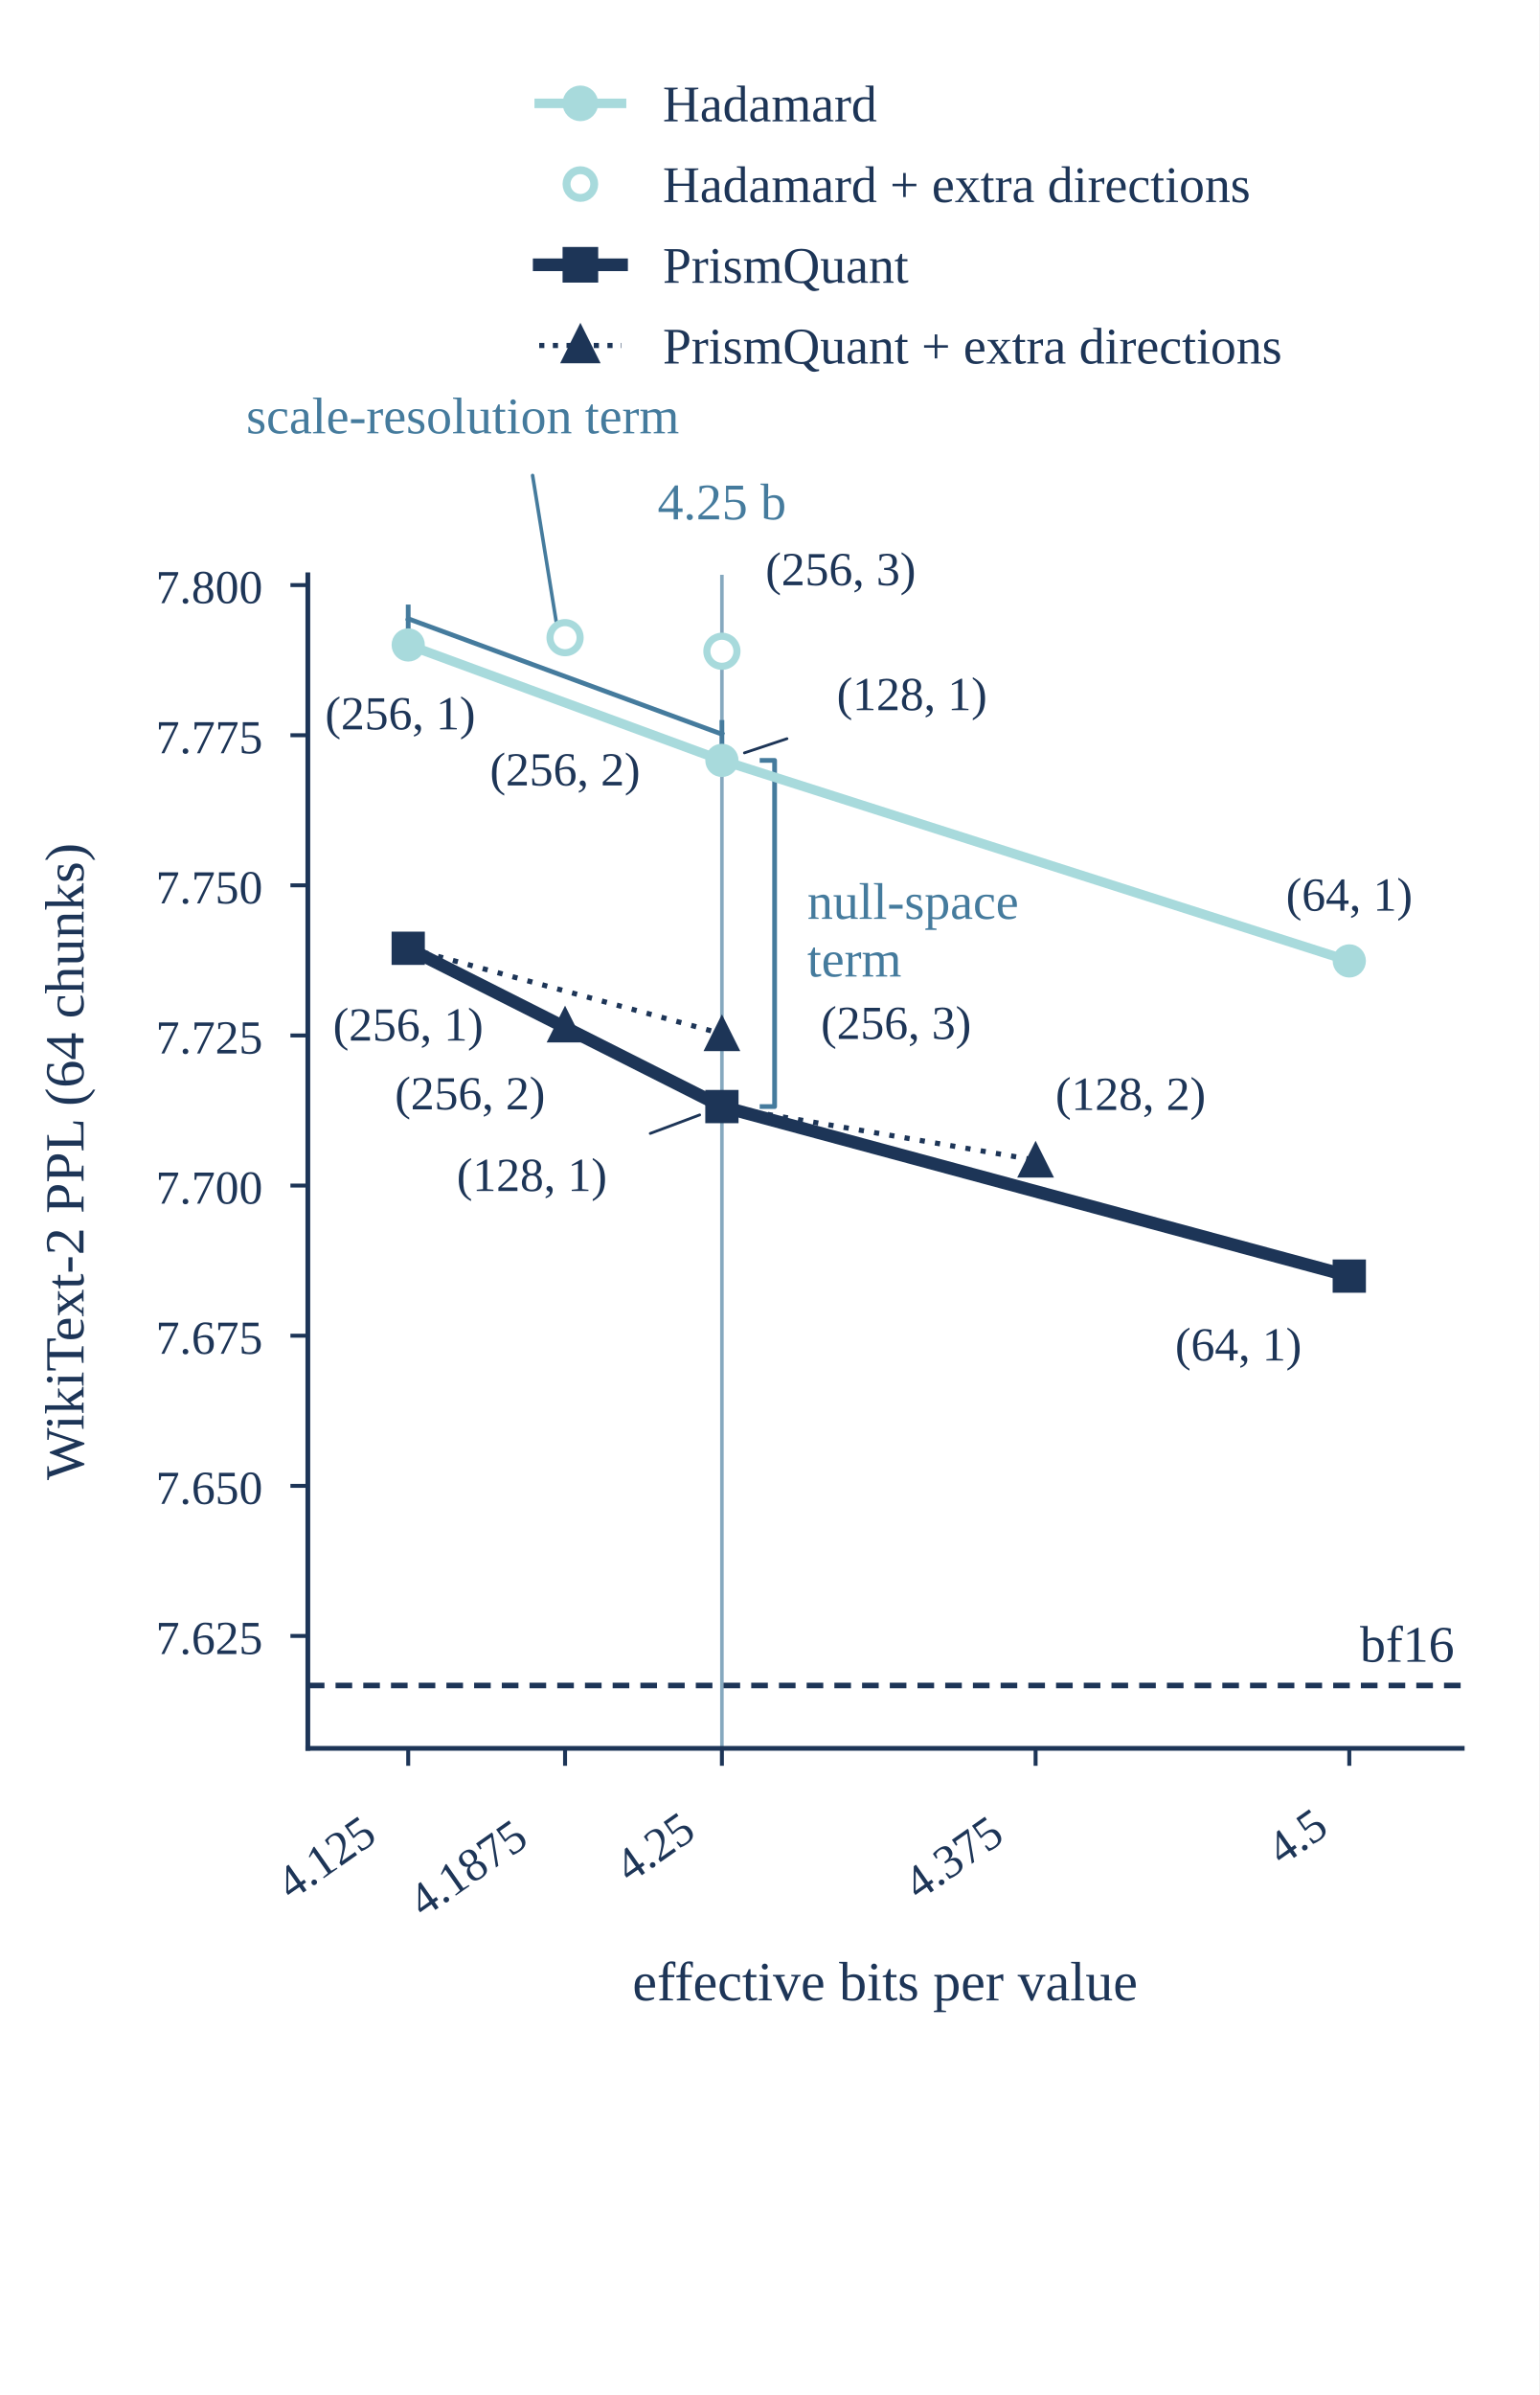
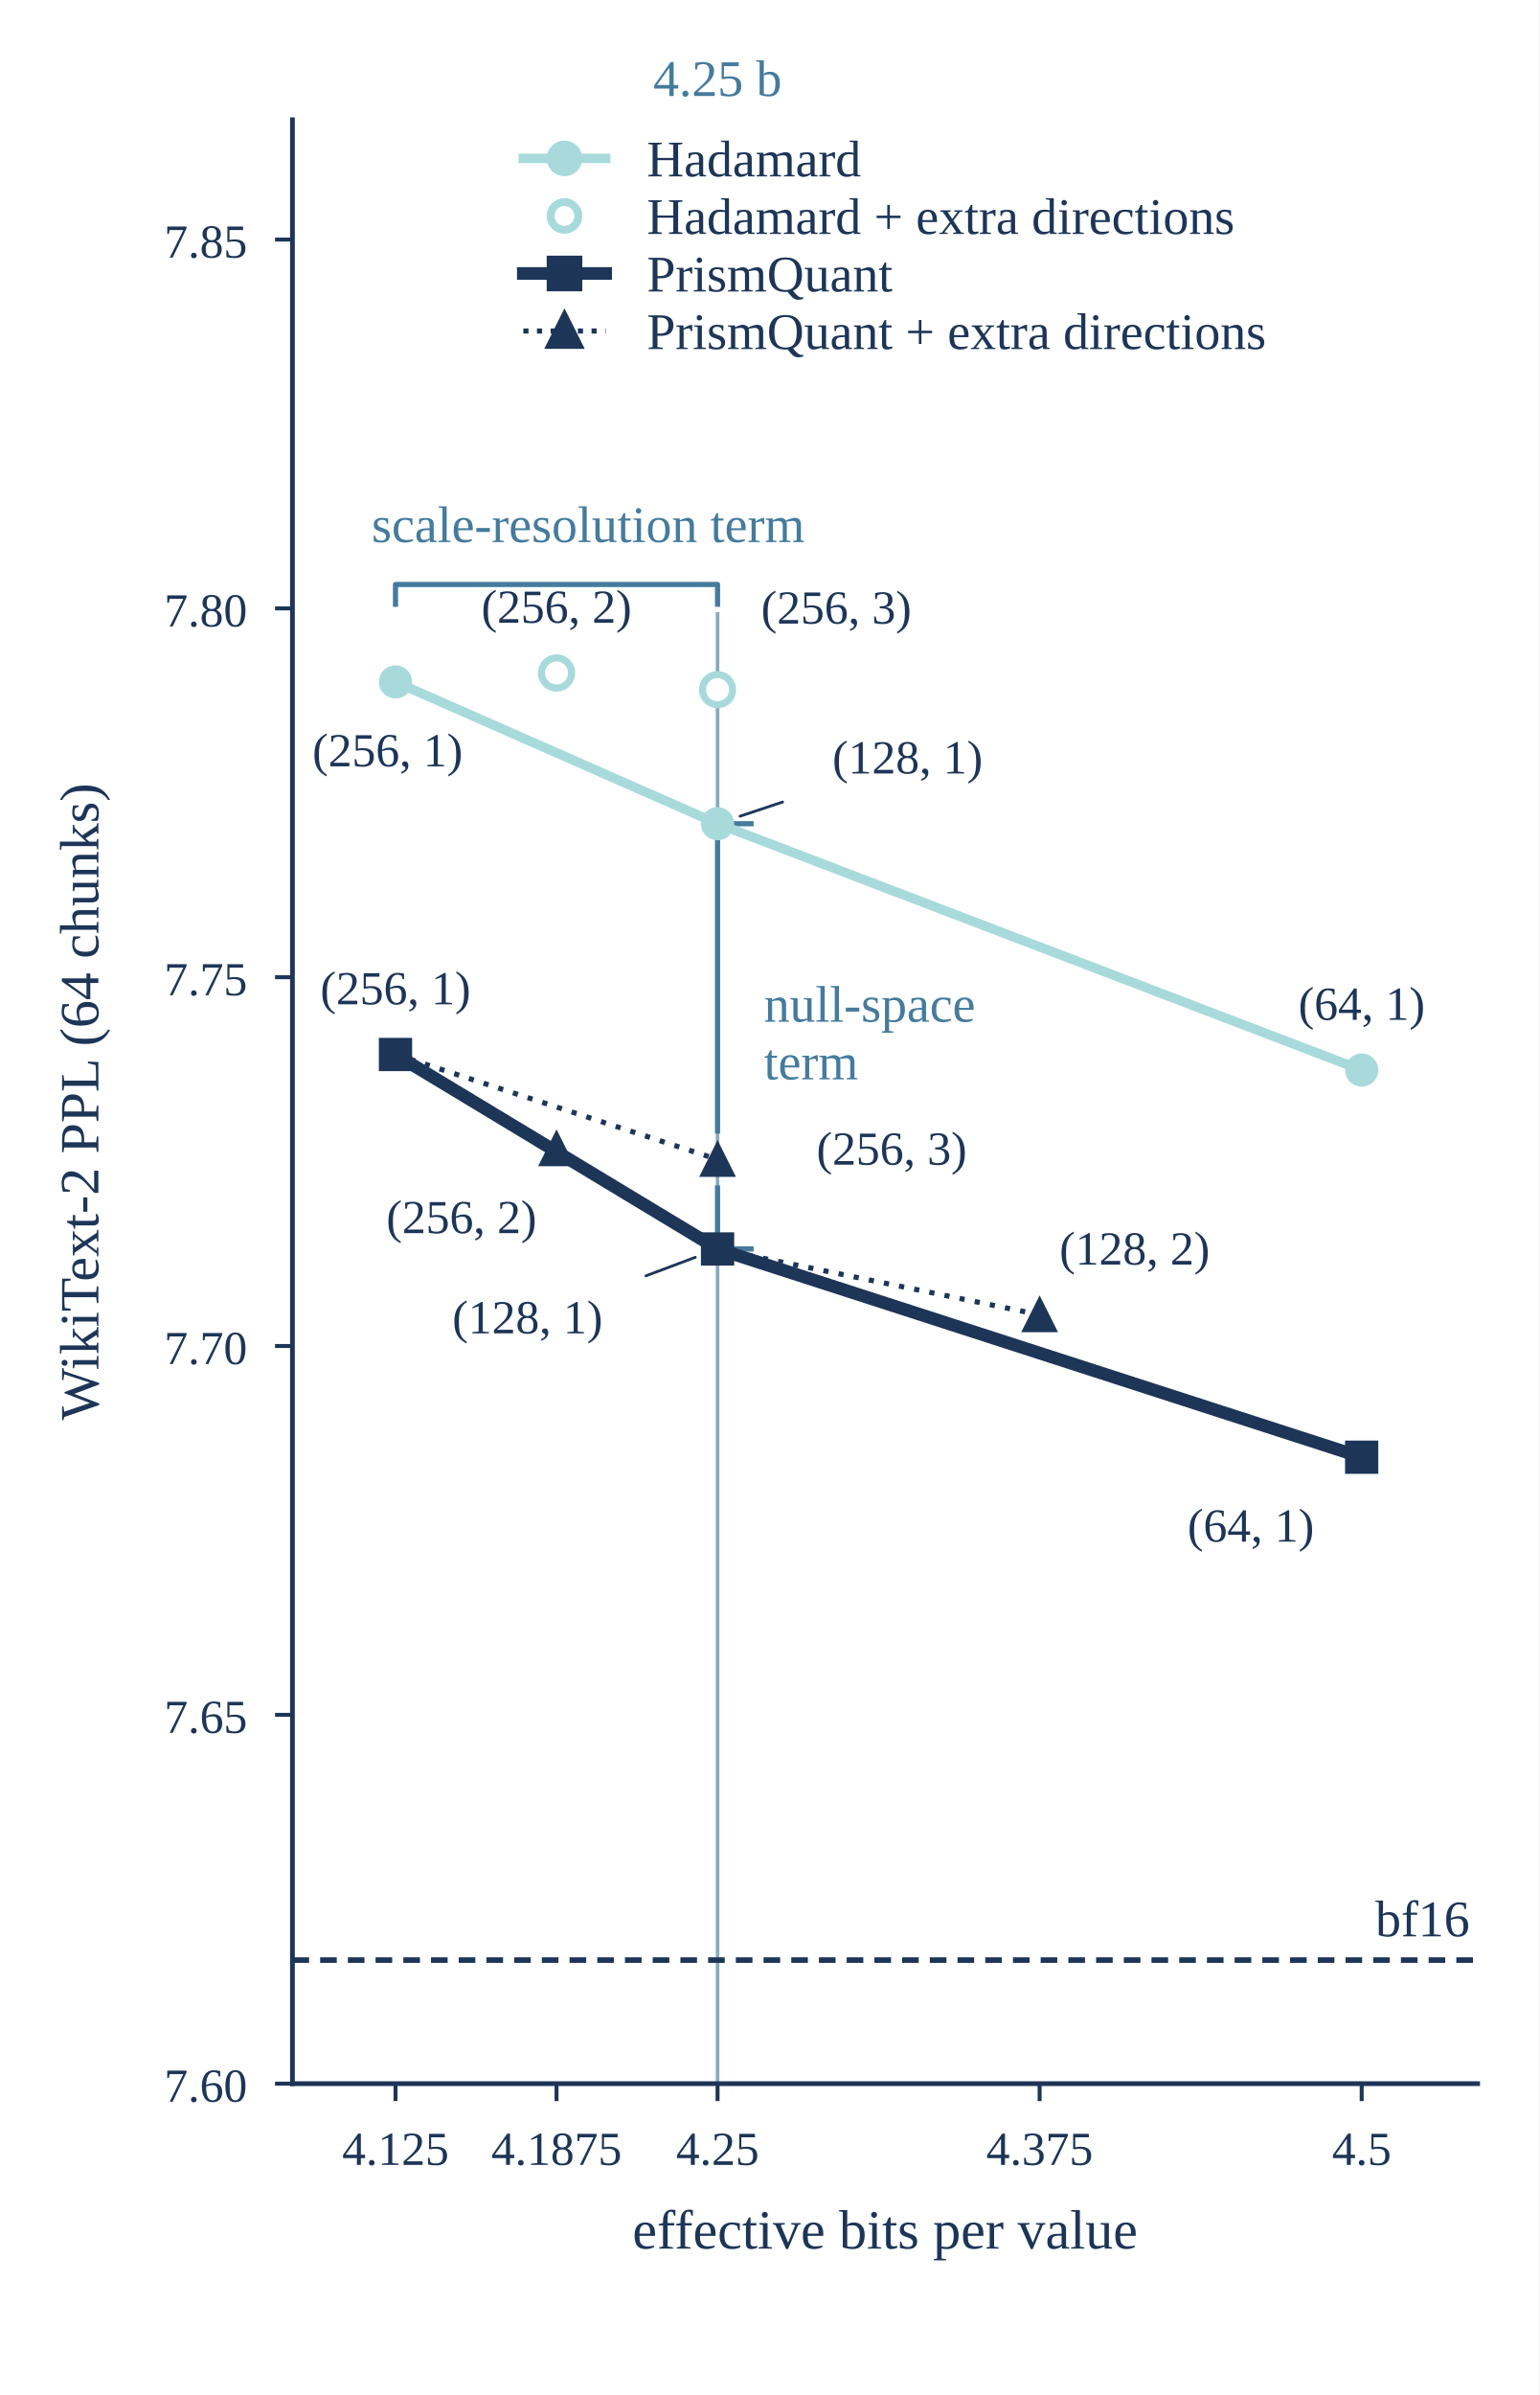
<svg xmlns="http://www.w3.org/2000/svg" xmlns:xlink="http://www.w3.org/1999/xlink" width="194.4pt" height="302.4pt" viewBox="0 0 194.4 302.4" version="1.1">
  <defs>
    <style type="text/css">*{stroke-linejoin: round; stroke-linecap: butt}</style>
  </defs>
  <g id="figure_1">
    <g id="patch_1">
      <path d="M 0 302.4 L 194.4 302.4 L 194.4 0 L 0 0 z " style="fill: #ffffff" />
    </g>
    <g id="axes_1">
      <g id="patch_2">
-         <path d="M 38.88 220.752 L 184.68 220.752 L 184.68 72.576 L 38.88 72.576 L 38.88 220.752 z " style="fill: none" />
+         <path d="M 36.936 263.088 L 186.624 263.088 L 186.624 15.12 L 36.936 15.12 L 36.936 263.088 z " style="fill: none" />
      </g>
      <g id="line2d_1">
-         <path d="M 91.178 220.752 L 91.178 72.576 " clip-path="url(#pd500e42598)" style="fill: none; stroke: #457b9d; stroke-opacity: 0.65; stroke-width: 0.45; stroke-linecap: square" />
+         <path d="M 90.628 263.088 L 90.628 77.521 " clip-path="url(#pf75601c265)" style="fill: none; stroke: #457b9d; stroke-opacity: 0.65; stroke-width: 0.45; stroke-linecap: square" />
      </g>
      <g id="matplotlib.axis_1">
        <g id="xtick_1">
          <g id="line2d_2">
            <defs>
-               <path id="m87c2fb97fe" d="M 0 0 L 0 2.2 " style="stroke: #1d3557; stroke-width: 0.5" />
+               <path id="m792f150862" d="M 0 0 L 0 2.2 " style="stroke: #1d3557; stroke-width: 0.5" />
            </defs>
            <g>
-               <use xlink:href="#m87c2fb97fe" x="51.558" y="220.752" style="fill: #1d3557; stroke: #1d3557; stroke-width: 0.5" />
+               <use xlink:href="#m792f150862" x="49.952" y="263.088" style="fill: #1d3557; stroke: #1d3557; stroke-width: 0.5" />
            </g>
          </g>
          <g id="text_1">
-             <text style="font-size: 6px; font-family: 'Times New Roman', 'Liberation Serif', 'DejaVu Serif', serif; fill: #1d3557" transform="translate(36.77207 240.0388) rotate(-35)">4.125</text>
+             <text style="font-size: 6px; font-family: 'Times New Roman', 'Liberation Serif', 'DejaVu Serif', serif; text-anchor: middle; fill: #1d3557" x="49.952" y="273.347" transform="rotate(-0 49.95235 273.3471)">4.125</text>
          </g>
        </g>
        <g id="xtick_2">
          <g id="line2d_3">
            <g>
-               <use xlink:href="#m87c2fb97fe" x="71.368" y="220.752" style="fill: #1d3557; stroke: #1d3557; stroke-width: 0.5" />
+               <use xlink:href="#m792f150862" x="70.29" y="263.088" style="fill: #1d3557; stroke: #1d3557; stroke-width: 0.5" />
            </g>
          </g>
          <g id="text_2">
-             <text style="font-size: 6px; font-family: 'Times New Roman', 'Liberation Serif', 'DejaVu Serif', serif; fill: #1d3557" transform="translate(53.45474 242.2284) rotate(-35)">4.1875</text>
+             <text style="font-size: 6px; font-family: 'Times New Roman', 'Liberation Serif', 'DejaVu Serif', serif; text-anchor: middle; fill: #1d3557" x="70.29" y="273.347" transform="rotate(-0 70.29039 273.3471)">4.1875</text>
          </g>
        </g>
        <g id="xtick_3">
          <g id="line2d_4">
            <g>
-               <use xlink:href="#m87c2fb97fe" x="91.178" y="220.752" style="fill: #1d3557; stroke: #1d3557; stroke-width: 0.5" />
+               <use xlink:href="#m792f150862" x="90.628" y="263.088" style="fill: #1d3557; stroke: #1d3557; stroke-width: 0.5" />
            </g>
          </g>
          <g id="text_3">
-             <text style="font-size: 6px; font-family: 'Times New Roman', 'Liberation Serif', 'DejaVu Serif', serif; fill: #1d3557" transform="translate(79.51875 237.8492) rotate(-35)">4.25</text>
+             <text style="font-size: 6px; font-family: 'Times New Roman', 'Liberation Serif', 'DejaVu Serif', serif; text-anchor: middle; fill: #1d3557" x="90.628" y="273.347" transform="rotate(-0 90.62843 273.3471)">4.25</text>
          </g>
        </g>
        <g id="xtick_4">
          <g id="line2d_5">
            <g>
-               <use xlink:href="#m87c2fb97fe" x="130.797" y="220.752" style="fill: #1d3557; stroke: #1d3557; stroke-width: 0.5" />
+               <use xlink:href="#m792f150862" x="131.305" y="263.088" style="fill: #1d3557; stroke: #1d3557; stroke-width: 0.5" />
            </g>
          </g>
          <g id="text_4">
-             <text style="font-size: 6px; font-family: 'Times New Roman', 'Liberation Serif', 'DejaVu Serif', serif; fill: #1d3557" transform="translate(116.0112 240.0388) rotate(-35)">4.375</text>
+             <text style="font-size: 6px; font-family: 'Times New Roman', 'Liberation Serif', 'DejaVu Serif', serif; text-anchor: middle; fill: #1d3557" x="131.305" y="273.347" transform="rotate(-0 131.3045 273.3471)">4.375</text>
          </g>
        </g>
        <g id="xtick_5">
          <g id="line2d_6">
            <g>
-               <use xlink:href="#m87c2fb97fe" x="170.417" y="220.752" style="fill: #1d3557; stroke: #1d3557; stroke-width: 0.5" />
+               <use xlink:href="#m792f150862" x="171.981" y="263.088" style="fill: #1d3557; stroke: #1d3557; stroke-width: 0.5" />
            </g>
          </g>
          <g id="text_5">
-             <text style="font-size: 6px; font-family: 'Times New Roman', 'Liberation Serif', 'DejaVu Serif', serif; fill: #1d3557" transform="translate(161.885 235.6596) rotate(-35)">4.5</text>
+             <text style="font-size: 6px; font-family: 'Times New Roman', 'Liberation Serif', 'DejaVu Serif', serif; text-anchor: middle; fill: #1d3557" x="171.981" y="273.347" transform="rotate(-0 171.9806 273.3471)">4.5</text>
          </g>
        </g>
        <g id="text_6">
-           <text style="font-size: 7px; font-family: 'Times New Roman', 'Liberation Serif', 'DejaVu Serif', serif; text-anchor: middle; fill: #1d3557" x="111.78" y="252.569" transform="rotate(-0 111.78 252.5695)">effective bits per value</text>
+           <text style="font-size: 7px; font-family: 'Times New Roman', 'Liberation Serif', 'DejaVu Serif', serif; text-anchor: middle; fill: #1d3557" x="111.78" y="283.914" transform="rotate(-0 111.78 283.9138)">effective bits per value</text>
        </g>
      </g>
      <g id="matplotlib.axis_2">
        <g id="ytick_1">
          <g id="line2d_7">
            <defs>
-               <path id="m8cbc615096" d="M 0 0 L -2.2 0 " style="stroke: #1d3557; stroke-width: 0.5" />
+               <path id="m3662e5b990" d="M 0 0 L -2.2 0 " style="stroke: #1d3557; stroke-width: 0.5" />
            </defs>
            <g>
-               <use xlink:href="#m8cbc615096" x="38.88" y="206.56" style="fill: #1d3557; stroke: #1d3557; stroke-width: 0.5" />
+               <use xlink:href="#m3662e5b990" x="36.936" y="263.088" style="fill: #1d3557; stroke: #1d3557; stroke-width: 0.5" />
            </g>
          </g>
          <g id="text_7">
-             <text style="font-size: 6px; font-family: 'Times New Roman', 'Liberation Serif', 'DejaVu Serif', serif; text-anchor: end; fill: #1d3557" x="33.18" y="208.84" transform="rotate(-0 33.18 208.8399)">7.625</text>
+             <text style="font-size: 6px; font-family: 'Times New Roman', 'Liberation Serif', 'DejaVu Serif', serif; text-anchor: end; fill: #1d3557" x="31.236" y="265.368" transform="rotate(-0 31.236 265.3675)">7.60</text>
          </g>
        </g>
        <g id="ytick_2">
          <g id="line2d_8">
            <g>
-               <use xlink:href="#m8cbc615096" x="38.88" y="187.605" style="fill: #1d3557; stroke: #1d3557; stroke-width: 0.5" />
+               <use xlink:href="#m3662e5b990" x="36.936" y="216.52" style="fill: #1d3557; stroke: #1d3557; stroke-width: 0.5" />
            </g>
          </g>
          <g id="text_8">
-             <text style="font-size: 6px; font-family: 'Times New Roman', 'Liberation Serif', 'DejaVu Serif', serif; text-anchor: end; fill: #1d3557" x="33.18" y="189.885" transform="rotate(-0 33.18 189.8847)">7.650</text>
+             <text style="font-size: 6px; font-family: 'Times New Roman', 'Liberation Serif', 'DejaVu Serif', serif; text-anchor: end; fill: #1d3557" x="31.236" y="218.8" transform="rotate(-0 31.236 218.7995)">7.65</text>
          </g>
        </g>
        <g id="ytick_3">
          <g id="line2d_9">
            <g>
-               <use xlink:href="#m8cbc615096" x="38.88" y="168.65" style="fill: #1d3557; stroke: #1d3557; stroke-width: 0.5" />
+               <use xlink:href="#m3662e5b990" x="36.936" y="169.952" style="fill: #1d3557; stroke: #1d3557; stroke-width: 0.5" />
            </g>
          </g>
          <g id="text_9">
-             <text style="font-size: 6px; font-family: 'Times New Roman', 'Liberation Serif', 'DejaVu Serif', serif; text-anchor: end; fill: #1d3557" x="33.18" y="170.93" transform="rotate(-0 33.18 170.9296)">7.675</text>
+             <text style="font-size: 6px; font-family: 'Times New Roman', 'Liberation Serif', 'DejaVu Serif', serif; text-anchor: end; fill: #1d3557" x="31.236" y="172.232" transform="rotate(-0 31.236 172.2315)">7.70</text>
          </g>
        </g>
        <g id="ytick_4">
          <g id="line2d_10">
            <g>
-               <use xlink:href="#m8cbc615096" x="38.88" y="149.695" style="fill: #1d3557; stroke: #1d3557; stroke-width: 0.5" />
+               <use xlink:href="#m3662e5b990" x="36.936" y="123.384" style="fill: #1d3557; stroke: #1d3557; stroke-width: 0.5" />
            </g>
          </g>
          <g id="text_10">
-             <text style="font-size: 6px; font-family: 'Times New Roman', 'Liberation Serif', 'DejaVu Serif', serif; text-anchor: end; fill: #1d3557" x="33.18" y="151.974" transform="rotate(-0 33.18 151.9744)">7.700</text>
+             <text style="font-size: 6px; font-family: 'Times New Roman', 'Liberation Serif', 'DejaVu Serif', serif; text-anchor: end; fill: #1d3557" x="31.236" y="125.663" transform="rotate(-0 31.236 125.6635)">7.75</text>
          </g>
        </g>
        <g id="ytick_5">
          <g id="line2d_11">
            <g>
-               <use xlink:href="#m8cbc615096" x="38.88" y="130.74" style="fill: #1d3557; stroke: #1d3557; stroke-width: 0.5" />
+               <use xlink:href="#m3662e5b990" x="36.936" y="76.816" style="fill: #1d3557; stroke: #1d3557; stroke-width: 0.5" />
            </g>
          </g>
          <g id="text_11">
-             <text style="font-size: 6px; font-family: 'Times New Roman', 'Liberation Serif', 'DejaVu Serif', serif; text-anchor: end; fill: #1d3557" x="33.18" y="133.019" transform="rotate(-0 33.18 133.0192)">7.725</text>
+             <text style="font-size: 6px; font-family: 'Times New Roman', 'Liberation Serif', 'DejaVu Serif', serif; text-anchor: end; fill: #1d3557" x="31.236" y="79.095" transform="rotate(-0 31.236 79.09547)">7.80</text>
          </g>
        </g>
        <g id="ytick_6">
          <g id="line2d_12">
            <g>
-               <use xlink:href="#m8cbc615096" x="38.88" y="111.785" style="fill: #1d3557; stroke: #1d3557; stroke-width: 0.5" />
+               <use xlink:href="#m3662e5b990" x="36.936" y="30.248" style="fill: #1d3557; stroke: #1d3557; stroke-width: 0.5" />
            </g>
          </g>
          <g id="text_12">
-             <text style="font-size: 6px; font-family: 'Times New Roman', 'Liberation Serif', 'DejaVu Serif', serif; text-anchor: end; fill: #1d3557" x="33.18" y="114.064" transform="rotate(-0 33.18 114.0641)">7.750</text>
-           </g>
-         </g>
-         <g id="ytick_7">
-           <g id="line2d_13">
-             <g>
-               <use xlink:href="#m8cbc615096" x="38.88" y="92.829" style="fill: #1d3557; stroke: #1d3557; stroke-width: 0.5" />
-             </g>
-           </g>
-           <g id="text_13">
-             <text style="font-size: 6px; font-family: 'Times New Roman', 'Liberation Serif', 'DejaVu Serif', serif; text-anchor: end; fill: #1d3557" x="33.18" y="95.109" transform="rotate(-0 33.18 95.10894)">7.775</text>
-           </g>
-         </g>
-         <g id="ytick_8">
-           <g id="line2d_14">
-             <g>
-               <use xlink:href="#m8cbc615096" x="38.88" y="73.874" style="fill: #1d3557; stroke: #1d3557; stroke-width: 0.5" />
-             </g>
-           </g>
-           <g id="text_14">
-             <text style="font-size: 6px; font-family: 'Times New Roman', 'Liberation Serif', 'DejaVu Serif', serif; text-anchor: end; fill: #1d3557" x="33.18" y="76.154" transform="rotate(-0 33.18 76.15379)">7.800</text>
-           </g>
-         </g>
-         <g id="text_15">
-           <text style="font-size: 7px; font-family: 'Times New Roman', 'Liberation Serif', 'DejaVu Serif', serif; text-anchor: middle; fill: #1d3557" x="10.547" y="146.664" transform="rotate(-90 10.54734 146.664)">WikiText-2 PPL (64 chunks)</text>
-         </g>
+             <text style="font-size: 6px; font-family: 'Times New Roman', 'Liberation Serif', 'DejaVu Serif', serif; text-anchor: end; fill: #1d3557" x="31.236" y="32.527" transform="rotate(-0 31.236 32.52745)">7.85</text>
+           </g>
+         </g>
+         <g id="text_13">
+           <text style="font-size: 7px; font-family: 'Times New Roman', 'Liberation Serif', 'DejaVu Serif', serif; text-anchor: middle; fill: #1d3557" x="12.421" y="139.104" transform="rotate(-90 12.42084 139.104)">WikiText-2 PPL (64 chunks)</text>
+         </g>
+       </g>
+       <g id="line2d_13">
+         <path d="M 49.952 133.146 L 70.29 145.046 " clip-path="url(#pf75601c265)" style="fill: none; stroke-dasharray: 0.65,1.3; stroke-dashoffset: 0; stroke: #1d3557; stroke-width: 0.65" />
+       </g>
+       <g id="line2d_14">
+         <path d="M 49.952 133.146 L 90.628 146.399 " clip-path="url(#pf75601c265)" style="fill: none; stroke-dasharray: 0.65,1.3; stroke-dashoffset: 0; stroke: #1d3557; stroke-width: 0.65" />
      </g>
      <g id="line2d_15">
-         <path d="M 51.558 119.732 L 71.368 129.419 " clip-path="url(#pd500e42598)" style="fill: none; stroke-dasharray: 0.65,1.3; stroke-dashoffset: 0; stroke: #1d3557; stroke-width: 0.65" />
+         <path d="M 90.628 157.698 L 131.305 166.006 " clip-path="url(#pf75601c265)" style="fill: none; stroke-dasharray: 0.65,1.3; stroke-dashoffset: 0; stroke: #1d3557; stroke-width: 0.65" />
      </g>
      <g id="line2d_16">
-         <path d="M 51.558 119.732 L 91.178 130.521 " clip-path="url(#pd500e42598)" style="fill: none; stroke-dasharray: 0.65,1.3; stroke-dashoffset: 0; stroke: #1d3557; stroke-width: 0.65" />
+         <path d="M 36.936 247.486 L 186.624 247.486 " clip-path="url(#pf75601c265)" style="fill: none; stroke-dasharray: 2.1,1.4; stroke-dashoffset: 0; stroke: #1d3557; stroke-width: 0.7" />
      </g>
      <g id="line2d_17">
-         <path d="M 91.178 139.719 L 130.797 146.483 " clip-path="url(#pd500e42598)" style="fill: none; stroke-dasharray: 0.65,1.3; stroke-dashoffset: 0; stroke: #1d3557; stroke-width: 0.65" />
+         <path d="M 90.628 157.698 L 90.628 149.999 " clip-path="url(#pf75601c265)" style="fill: none; stroke: #457b9d; stroke-width: 0.65; stroke-linecap: square" />
      </g>
      <g id="line2d_18">
-         <path d="M 38.88 212.814 L 184.68 212.814 " clip-path="url(#pd500e42598)" style="fill: none; stroke-dasharray: 2.1,1.4; stroke-dashoffset: 0; stroke: #1d3557; stroke-width: 0.7" />
+         <path d="M 90.628 142.799 L 90.628 104.004 " clip-path="url(#pf75601c265)" style="fill: none; stroke: #457b9d; stroke-width: 0.65; stroke-linecap: square" />
      </g>
      <g id="line2d_19">
-         <path d="M 51.558 78.125 L 91.178 92.7 " clip-path="url(#pd500e42598)" style="fill: none; stroke: #457b9d; stroke-width: 0.6; stroke-linecap: square" />
+         <path d="M 90.628 157.698 L 94.859 157.698 " clip-path="url(#pf75601c265)" style="fill: none; stroke: #457b9d; stroke-width: 0.65; stroke-linecap: square" />
      </g>
      <g id="line2d_20">
-         <path d="M 51.558 79.614 L 51.558 76.637 " clip-path="url(#pd500e42598)" style="fill: none; stroke: #457b9d; stroke-width: 0.6; stroke-linecap: square" />
+         <path d="M 90.628 104.004 L 94.859 104.004 " clip-path="url(#pf75601c265)" style="fill: none; stroke: #457b9d; stroke-width: 0.65; stroke-linecap: square" />
      </g>
      <g id="line2d_21">
-         <path d="M 91.178 94.189 L 91.178 91.212 " clip-path="url(#pd500e42598)" style="fill: none; stroke: #457b9d; stroke-width: 0.6; stroke-linecap: square" />
+         <path d="M 49.952 76.296 L 49.952 73.796 L 90.628 73.796 L 90.628 76.296 " clip-path="url(#pf75601c265)" style="fill: none; stroke: #457b9d; stroke-width: 0.65; stroke-linecap: square" />
      </g>
      <g id="patch_3">
-         <path d="M 38.88 220.752 L 38.88 72.576 " style="fill: none; stroke: #1d3557; stroke-width: 0.6; stroke-linejoin: miter; stroke-linecap: square" />
+         <path d="M 36.936 263.088 L 36.936 15.12 " style="fill: none; stroke: #1d3557; stroke-width: 0.6; stroke-linejoin: miter; stroke-linecap: square" />
      </g>
      <g id="patch_4">
-         <path d="M 38.88 220.752 L 184.68 220.752 " style="fill: none; stroke: #1d3557; stroke-width: 0.6; stroke-linejoin: miter; stroke-linecap: square" />
+         <path d="M 36.936 263.088 L 186.624 263.088 " style="fill: none; stroke: #1d3557; stroke-width: 0.6; stroke-linejoin: miter; stroke-linecap: square" />
+       </g>
+       <g id="text_14">
+         <text style="font-size: 6.5px; font-family: 'Times New Roman', 'Liberation Serif', 'DejaVu Serif', serif; text-anchor: end; fill: #1d3557" x="185.624" y="244.486" transform="rotate(-0 185.624 244.4858)">bf16</text>
+       </g>
+       <g id="text_15">
+         <text style="font-size: 6.5px; font-family: 'Times New Roman', 'Liberation Serif', 'DejaVu Serif', serif; text-anchor: middle; fill: #457b9d" x="90.628" y="12.12" transform="rotate(-0 90.62843 12.12)">4.25 b</text>
      </g>
      <g id="text_16">
-         <text style="font-size: 6.5px; font-family: 'Times New Roman', 'Liberation Serif', 'DejaVu Serif', serif; text-anchor: end; fill: #1d3557" x="183.68" y="209.814" transform="rotate(-0 183.68 209.814)">bf16</text>
+         <text style="font-size: 6.5px; font-family: 'Times New Roman', 'Liberation Serif', 'DejaVu Serif', serif; fill: #457b9d" transform="translate(96.48579 129.0053)">null-space</text>
+         <text style="font-size: 6.5px; font-family: 'Times New Roman', 'Liberation Serif', 'DejaVu Serif', serif; fill: #457b9d" transform="translate(96.48579 136.2839)">term</text>
      </g>
      <g id="text_17">
-         <text style="font-size: 6.5px; font-family: 'Times New Roman', 'Liberation Serif', 'DejaVu Serif', serif; text-anchor: middle; fill: #457b9d" x="91.178" y="65.576" transform="rotate(-0 91.17783 65.576)">4.25 b</text>
+         <text style="font-size: 6.5px; font-family: 'Times New Roman', 'Liberation Serif', 'DejaVu Serif', serif; text-anchor: middle; fill: #457b9d" x="74.29" y="68.444" transform="rotate(-0 74.29039 68.4439)">scale-resolution term</text>
+       </g>
+       <g id="text_18">
+         <text style="font-size: 6px; font-family: 'Times New Roman', 'Liberation Serif', 'DejaVu Serif', serif; text-anchor: middle; fill: #1d3557" x="112.628" y="147.054" transform="rotate(-0 112.6284 147.0544)">(256, 3)</text>
+       </g>
+       <g id="text_19">
+         <text style="font-size: 6px; font-family: 'Times New Roman', 'Liberation Serif', 'DejaVu Serif', serif; text-anchor: middle; fill: #1d3557" x="171.981" y="128.764" transform="rotate(-0 171.9806 128.7638)">(64, 1)</text>
+       </g>
+       <g id="patch_5">
+         <path d="M 98.845 101.265 Q 96.159 102.161 93.473 103.056 " style="fill: none; stroke: #1d3557; stroke-width: 0.35; stroke-linecap: round" />
+       </g>
+       <g id="text_20">
+         <text style="font-size: 6px; font-family: 'Times New Roman', 'Liberation Serif', 'DejaVu Serif', serif; text-anchor: middle; fill: #1d3557" x="114.628" y="97.66" transform="rotate(-0 114.6284 97.65996)">(128, 1)</text>
+       </g>
+       <g id="text_21">
+         <text style="font-size: 6px; font-family: 'Times New Roman', 'Liberation Serif', 'DejaVu Serif', serif; text-anchor: middle; fill: #1d3557" x="48.952" y="96.756" transform="rotate(-0 48.95235 96.75614)">(256, 1)</text>
+       </g>
+       <g id="text_22">
+         <text style="font-size: 6px; font-family: 'Times New Roman', 'Liberation Serif', 'DejaVu Serif', serif; text-anchor: middle; fill: #1d3557" x="70.29" y="78.628" transform="rotate(-0 70.29039 78.62765)">(256, 2)</text>
+       </g>
+       <g id="text_23">
+         <text style="font-size: 6px; font-family: 'Times New Roman', 'Liberation Serif', 'DejaVu Serif', serif; text-anchor: middle; fill: #1d3557" x="105.628" y="78.734" transform="rotate(-0 105.6284 78.73415)">(256, 3)</text>
+       </g>
+       <g id="text_24">
+         <text style="font-size: 6px; font-family: 'Times New Roman', 'Liberation Serif', 'DejaVu Serif', serif; text-anchor: middle; fill: #1d3557" x="157.981" y="194.648" transform="rotate(-0 157.9806 194.648)">(64, 1)</text>
+       </g>
+       <g id="patch_6">
+         <path d="M 81.579 161.091 Q 84.701 159.921 87.822 158.75 " style="fill: none; stroke: #1d3557; stroke-width: 0.35; stroke-linecap: round" />
+       </g>
+       <g id="text_25">
+         <text style="font-size: 6px; font-family: 'Times New Roman', 'Liberation Serif', 'DejaVu Serif', serif; text-anchor: middle; fill: #1d3557" x="66.628" y="168.353" transform="rotate(-0 66.62843 168.3533)">(128, 1)</text>
+       </g>
+       <g id="text_26">
+         <text style="font-size: 6px; font-family: 'Times New Roman', 'Liberation Serif', 'DejaVu Serif', serif; text-anchor: middle; fill: #1d3557" x="49.952" y="126.802" transform="rotate(-0 49.95235 126.8019)">(256, 1)</text>
+       </g>
+       <g id="text_27">
+         <text style="font-size: 6px; font-family: 'Times New Roman', 'Liberation Serif', 'DejaVu Serif', serif; text-anchor: middle; fill: #1d3557" x="58.29" y="155.701" transform="rotate(-0 58.29039 155.7012)">(256, 2)</text>
+       </g>
+       <g id="text_28">
+         <text style="font-size: 6px; font-family: 'Times New Roman', 'Liberation Serif', 'DejaVu Serif', serif; text-anchor: middle; fill: #1d3557" x="143.305" y="159.662" transform="rotate(-0 143.3045 159.6619)">(128, 2)</text>
      </g>
      <g id="line2d_22">
-         <path d="M 96.249 139.719 L 97.834 139.719 L 97.834 96.008 L 96.249 96.008 " clip-path="url(#pd500e42598)" style="fill: none; stroke: #457b9d; stroke-width: 0.6; stroke-linecap: square" />
-       </g>
-       <g id="text_18">
-         <text style="font-size: 6.5px; font-family: 'Times New Roman', 'Liberation Serif', 'DejaVu Serif', serif; fill: #457b9d" transform="translate(101.9543 116.0177)">null-space</text>
-         <text style="font-size: 6.5px; font-family: 'Times New Roman', 'Liberation Serif', 'DejaVu Serif', serif; fill: #457b9d" transform="translate(101.9543 123.2962)">term</text>
-       </g>
-       <g id="patch_5">
-         <path d="M 67.268 60.037 Q 69.079 71.243 70.889 82.448 " style="fill: none; stroke: #457b9d; stroke-width: 0.45; stroke-linecap: round" />
-       </g>
-       <g id="text_19">
-         <text style="font-size: 6.5px; font-family: 'Times New Roman', 'Liberation Serif', 'DejaVu Serif', serif; text-anchor: start; fill: #457b9d" x="31.104" y="54.714" transform="rotate(-0 31.104 54.71359)">scale-resolution term</text>
-       </g>
-       <g id="text_20">
-         <text style="font-size: 6px; font-family: 'Times New Roman', 'Liberation Serif', 'DejaVu Serif', serif; text-anchor: middle; fill: #1d3557" x="113.178" y="131.176" transform="rotate(-0 113.1778 131.1762)">(256, 3)</text>
-       </g>
-       <g id="text_21">
-         <text style="font-size: 6px; font-family: 'Times New Roman', 'Liberation Serif', 'DejaVu Serif', serif; text-anchor: middle; fill: #1d3557" x="170.417" y="114.985" transform="rotate(-0 170.417 114.9847)">(64, 1)</text>
-       </g>
-       <g id="patch_6">
-         <path d="M 99.395 93.269 Q 96.709 94.164 94.022 95.06 " style="fill: none; stroke: #1d3557; stroke-width: 0.35; stroke-linecap: round" />
-       </g>
-       <g id="text_22">
-         <text style="font-size: 6px; font-family: 'Times New Roman', 'Liberation Serif', 'DejaVu Serif', serif; text-anchor: middle; fill: #1d3557" x="115.178" y="89.664" transform="rotate(-0 115.1778 89.66354)">(128, 1)</text>
-       </g>
-       <g id="text_23">
-         <text style="font-size: 6px; font-family: 'Times New Roman', 'Liberation Serif', 'DejaVu Serif', serif; text-anchor: middle; fill: #1d3557" x="50.558" y="92.088" transform="rotate(-0 50.55826 92.08831)">(256, 1)</text>
-       </g>
-       <g id="text_24">
-         <text style="font-size: 6px; font-family: 'Times New Roman', 'Liberation Serif', 'DejaVu Serif', serif; text-anchor: middle; fill: #1d3557" x="71.368" y="99.17" transform="rotate(-0 71.36804 99.16962)">(256, 2)</text>
-       </g>
-       <g id="text_25">
-         <text style="font-size: 6px; font-family: 'Times New Roman', 'Liberation Serif', 'DejaVu Serif', serif; text-anchor: middle; fill: #1d3557" x="106.178" y="73.884" transform="rotate(-0 106.1778 73.88449)">(256, 3)</text>
-       </g>
-       <g id="text_26">
-         <text style="font-size: 6px; font-family: 'Times New Roman', 'Liberation Serif', 'DejaVu Serif', serif; text-anchor: middle; fill: #1d3557" x="156.417" y="171.781" transform="rotate(-0 156.417 171.7805)">(64, 1)</text>
-       </g>
-       <g id="patch_7">
-         <path d="M 82.128 143.112 Q 85.25 141.942 88.372 140.771 " style="fill: none; stroke: #1d3557; stroke-width: 0.35; stroke-linecap: round" />
-       </g>
-       <g id="text_27">
-         <text style="font-size: 6px; font-family: 'Times New Roman', 'Liberation Serif', 'DejaVu Serif', serif; text-anchor: middle; fill: #1d3557" x="67.178" y="150.374" transform="rotate(-0 67.17783 150.3744)">(128, 1)</text>
-       </g>
-       <g id="text_28">
-         <text style="font-size: 6px; font-family: 'Times New Roman', 'Liberation Serif', 'DejaVu Serif', serif; text-anchor: middle; fill: #1d3557" x="51.558" y="131.388" transform="rotate(-0 51.55826 131.3875)">(256, 1)</text>
-       </g>
-       <g id="text_29">
-         <text style="font-size: 6px; font-family: 'Times New Roman', 'Liberation Serif', 'DejaVu Serif', serif; text-anchor: middle; fill: #1d3557" x="59.368" y="140.075" transform="rotate(-0 59.36804 140.0746)">(256, 2)</text>
-       </g>
-       <g id="text_30">
-         <text style="font-size: 6px; font-family: 'Times New Roman', 'Liberation Serif', 'DejaVu Serif', serif; text-anchor: middle; fill: #1d3557" x="142.797" y="140.138" transform="rotate(-0 142.7974 140.1384)">(128, 2)</text>
+         <path d="M 49.952 86.101 L 90.628 104.004 L 171.981 135.108 " clip-path="url(#pf75601c265)" style="fill: none; stroke: #a8dadc; stroke-width: 1.2; stroke-linecap: square" />
+         <defs>
+           <path id="m22e03820f2" d="M 0 1.8 C 0.477 1.8 0.935 1.61 1.273 1.273 C 1.61 0.935 1.8 0.477 1.8 0 C 1.8 -0.477 1.61 -0.935 1.273 -1.273 C 0.935 -1.61 0.477 -1.8 0 -1.8 C -0.477 -1.8 -0.935 -1.61 -1.273 -1.273 C -1.61 -0.935 -1.8 -0.477 -1.8 0 C -1.8 0.477 -1.61 0.935 -1.273 1.273 C -0.935 1.61 -0.477 1.8 0 1.8 z " style="stroke: #a8dadc; stroke-width: 0.6" />
+         </defs>
+         <g clip-path="url(#pf75601c265)">
+           <use xlink:href="#m22e03820f2" x="49.952" y="86.101" style="fill: #a8dadc; stroke: #a8dadc; stroke-width: 0.6" />
+           <use xlink:href="#m22e03820f2" x="90.628" y="104.004" style="fill: #a8dadc; stroke: #a8dadc; stroke-width: 0.6" />
+           <use xlink:href="#m22e03820f2" x="171.981" y="135.108" style="fill: #a8dadc; stroke: #a8dadc; stroke-width: 0.6" />
+         </g>
      </g>
      <g id="line2d_23">
-         <path d="M 51.558 81.433 L 91.178 96.008 L 170.417 121.329 " clip-path="url(#pd500e42598)" style="fill: none; stroke: #a8dadc; stroke-width: 1.2; stroke-linecap: square" />
+         <path d="M 49.952 133.146 L 90.628 157.698 L 171.981 183.992 " clip-path="url(#pf75601c265)" style="fill: none; stroke: #1d3557; stroke-width: 1.6; stroke-linecap: square" />
        <defs>
-           <path id="mcdb2d60f2a" d="M 0 1.8 C 0.477 1.8 0.935 1.61 1.273 1.273 C 1.61 0.935 1.8 0.477 1.8 0 C 1.8 -0.477 1.61 -0.935 1.273 -1.273 C 0.935 -1.61 0.477 -1.8 0 -1.8 C -0.477 -1.8 -0.935 -1.61 -1.273 -1.273 C -1.61 -0.935 -1.8 -0.477 -1.8 0 C -1.8 0.477 -1.61 0.935 -1.273 1.273 C -0.935 1.61 -0.477 1.8 0 1.8 z " style="stroke: #a8dadc; stroke-width: 0.6" />
+           <path id="m3442f1d493" d="M -1.8 1.8 L 1.8 1.8 L 1.8 -1.8 L -1.8 -1.8 z " style="stroke: #1d3557; stroke-width: 0.6; stroke-linejoin: miter" />
        </defs>
-         <g clip-path="url(#pd500e42598)">
-           <use xlink:href="#mcdb2d60f2a" x="51.558" y="81.433" style="fill: #a8dadc; stroke: #a8dadc; stroke-width: 0.6" />
-           <use xlink:href="#mcdb2d60f2a" x="91.178" y="96.008" style="fill: #a8dadc; stroke: #a8dadc; stroke-width: 0.6" />
-           <use xlink:href="#mcdb2d60f2a" x="170.417" y="121.329" style="fill: #a8dadc; stroke: #a8dadc; stroke-width: 0.6" />
+         <g clip-path="url(#pf75601c265)">
+           <use xlink:href="#m3442f1d493" x="49.952" y="133.146" style="fill: #1d3557; stroke: #1d3557; stroke-width: 0.6; stroke-linejoin: miter" />
+           <use xlink:href="#m3442f1d493" x="90.628" y="157.698" style="fill: #1d3557; stroke: #1d3557; stroke-width: 0.6; stroke-linejoin: miter" />
+           <use xlink:href="#m3442f1d493" x="171.981" y="183.992" style="fill: #1d3557; stroke: #1d3557; stroke-width: 0.6; stroke-linejoin: miter" />
        </g>
      </g>
      <g id="line2d_24">
-         <path d="M 51.558 119.732 L 91.178 139.719 L 170.417 161.125 " clip-path="url(#pd500e42598)" style="fill: none; stroke: #1d3557; stroke-width: 1.6; stroke-linecap: square" />
        <defs>
-           <path id="m020a9366f9" d="M -1.8 1.8 L 1.8 1.8 L 1.8 -1.8 L -1.8 -1.8 z " style="stroke: #1d3557; stroke-width: 0.6; stroke-linejoin: miter" />
+           <path id="m24f3f6dcf7" d="M 0 1.9 C 0.504 1.9 0.987 1.7 1.344 1.344 C 1.7 0.987 1.9 0.504 1.9 0 C 1.9 -0.504 1.7 -0.987 1.344 -1.344 C 0.987 -1.7 0.504 -1.9 0 -1.9 C -0.504 -1.9 -0.987 -1.7 -1.344 -1.344 C -1.7 -0.987 -1.9 -0.504 -1.9 0 C -1.9 0.504 -1.7 0.987 -1.344 1.344 C -0.987 1.7 -0.504 1.9 0 1.9 z " style="stroke: #a8dadc; stroke-width: 0.9" />
        </defs>
-         <g clip-path="url(#pd500e42598)">
-           <use xlink:href="#m020a9366f9" x="51.558" y="119.732" style="fill: #1d3557; stroke: #1d3557; stroke-width: 0.6; stroke-linejoin: miter" />
-           <use xlink:href="#m020a9366f9" x="91.178" y="139.719" style="fill: #1d3557; stroke: #1d3557; stroke-width: 0.6; stroke-linejoin: miter" />
-           <use xlink:href="#m020a9366f9" x="170.417" y="161.125" style="fill: #1d3557; stroke: #1d3557; stroke-width: 0.6; stroke-linejoin: miter" />
+         <g clip-path="url(#pf75601c265)">
+           <use xlink:href="#m24f3f6dcf7" x="70.29" y="84.972" style="fill: #ffffff; stroke: #a8dadc; stroke-width: 0.9" />
+           <use xlink:href="#m24f3f6dcf7" x="90.628" y="87.079" style="fill: #ffffff; stroke: #a8dadc; stroke-width: 0.9" />
        </g>
      </g>
      <g id="line2d_25">
        <defs>
-           <path id="mfe7ce4535f" d="M 0 1.9 C 0.504 1.9 0.987 1.7 1.344 1.344 C 1.7 0.987 1.9 0.504 1.9 0 C 1.9 -0.504 1.7 -0.987 1.344 -1.344 C 0.987 -1.7 0.504 -1.9 0 -1.9 C -0.504 -1.9 -0.987 -1.7 -1.344 -1.344 C -1.7 -0.987 -1.9 -0.504 -1.9 0 C -1.9 0.504 -1.7 0.987 -1.344 1.344 C -0.987 1.7 -0.504 1.9 0 1.9 z " style="stroke: #a8dadc; stroke-width: 0.9" />
+           <path id="m11325e7931" d="M 0 -2 L -2 2 L 2 2 z " style="stroke: #1d3557; stroke-width: 0.4; stroke-linejoin: miter" />
        </defs>
-         <g clip-path="url(#pd500e42598)">
-           <use xlink:href="#mfe7ce4535f" x="71.368" y="80.514" style="fill: #ffffff; stroke: #a8dadc; stroke-width: 0.9" />
-           <use xlink:href="#mfe7ce4535f" x="91.178" y="82.229" style="fill: #ffffff; stroke: #a8dadc; stroke-width: 0.9" />
-         </g>
-       </g>
-       <g id="line2d_26">
-         <defs>
-           <path id="m3c46ce7ee2" d="M 0 -2 L -2 2 L 2 2 z " style="stroke: #1d3557; stroke-width: 0.4; stroke-linejoin: miter" />
-         </defs>
-         <g clip-path="url(#pd500e42598)">
-           <use xlink:href="#m3c46ce7ee2" x="71.368" y="129.419" style="fill: #1d3557; stroke: #1d3557; stroke-width: 0.4; stroke-linejoin: miter" />
-           <use xlink:href="#m3c46ce7ee2" x="91.178" y="130.521" style="fill: #1d3557; stroke: #1d3557; stroke-width: 0.4; stroke-linejoin: miter" />
-           <use xlink:href="#m3c46ce7ee2" x="130.797" y="146.483" style="fill: #1d3557; stroke: #1d3557; stroke-width: 0.4; stroke-linejoin: miter" />
-         </g>
-       </g>
-     </g>
-     <g id="legend_1">
-       <g id="line2d_27">
-         <path d="M 68.103 13.05 L 73.303 13.05 L 78.503 13.05 " style="fill: none; stroke: #a8dadc; stroke-width: 1.2; stroke-linecap: square" />
-         <defs>
-           <path id="m15f019ea23" d="M 0 1.75 C 0.464 1.75 0.909 1.566 1.237 1.237 C 1.566 0.909 1.75 0.464 1.75 0 C 1.75 -0.464 1.566 -0.909 1.237 -1.237 C 0.909 -1.566 0.464 -1.75 0 -1.75 C -0.464 -1.75 -0.909 -1.566 -1.237 -1.237 C -1.566 -0.909 -1.75 -0.464 -1.75 0 C -1.75 0.464 -1.566 0.909 -1.237 1.237 C -0.909 1.566 -0.464 1.75 0 1.75 z " style="stroke: #a8dadc" />
-         </defs>
-         <g>
-           <use xlink:href="#m15f019ea23" x="73.303" y="13.05" style="fill: #a8dadc; stroke: #a8dadc" />
-         </g>
-       </g>
-       <g id="text_31">
-         <text style="font-size: 6.5px; font-family: 'Times New Roman', 'Liberation Serif', 'DejaVu Serif', serif; text-anchor: start; fill: #1d3557" x="83.703" y="15.325" transform="rotate(-0 83.70278 15.32498)">Hadamard</text>
-       </g>
-       <g id="line2d_28">
-         <path d="M 68.103 23.241 L 73.303 23.241 L 78.503 23.241 " style="fill: none" />
-         <defs>
-           <path id="m7d020c68d3" d="M 0 1.75 C 0.464 1.75 0.909 1.566 1.237 1.237 C 1.566 0.909 1.75 0.464 1.75 0 C 1.75 -0.464 1.566 -0.909 1.237 -1.237 C 0.909 -1.566 0.464 -1.75 0 -1.75 C -0.464 -1.75 -0.909 -1.566 -1.237 -1.237 C -1.566 -0.909 -1.75 -0.464 -1.75 0 C -1.75 0.464 -1.566 0.909 -1.237 1.237 C -0.909 1.566 -0.464 1.75 0 1.75 z " style="stroke: #a8dadc" />
-         </defs>
-         <g>
-           <use xlink:href="#m7d020c68d3" x="73.303" y="23.241" style="fill: #ffffff; stroke: #a8dadc" />
-         </g>
-       </g>
-       <g id="text_32">
-         <text style="font-size: 6.5px; font-family: 'Times New Roman', 'Liberation Serif', 'DejaVu Serif', serif; text-anchor: start; fill: #1d3557" x="83.703" y="25.516" transform="rotate(-0 83.70278 25.51577)">Hadamard + extra directions</text>
-       </g>
-       <g id="line2d_29">
-         <path d="M 68.103 33.432 L 73.303 33.432 L 78.503 33.432 " style="fill: none; stroke: #1d3557; stroke-width: 1.6; stroke-linecap: square" />
-         <defs>
-           <path id="m77ad8dfa6b" d="M -1.75 1.75 L 1.75 1.75 L 1.75 -1.75 L -1.75 -1.75 z " style="stroke: #1d3557; stroke-linejoin: miter" />
-         </defs>
-         <g>
-           <use xlink:href="#m77ad8dfa6b" x="73.303" y="33.432" style="fill: #1d3557; stroke: #1d3557; stroke-linejoin: miter" />
-         </g>
-       </g>
-       <g id="text_33">
-         <text style="font-size: 6.5px; font-family: 'Times New Roman', 'Liberation Serif', 'DejaVu Serif', serif; text-anchor: start; fill: #1d3557" x="83.703" y="35.707" transform="rotate(-0 83.70278 35.70655)">PrismQuant</text>
-       </g>
-       <g id="line2d_30">
-         <path d="M 68.103 43.622 L 73.303 43.622 L 78.503 43.622 " style="fill: none; stroke-dasharray: 0.65,1.073; stroke-dashoffset: 0; stroke: #1d3557; stroke-width: 0.65" />
-         <defs>
-           <path id="mec75c4d22e" d="M 0 -1.75 L -1.75 1.75 L 1.75 1.75 z " style="stroke: #1d3557; stroke-linejoin: miter" />
-         </defs>
-         <g>
-           <use xlink:href="#mec75c4d22e" x="73.303" y="43.622" style="fill: #1d3557; stroke: #1d3557; stroke-linejoin: miter" />
-         </g>
-       </g>
-       <g id="text_34">
-         <text style="font-size: 6.5px; font-family: 'Times New Roman', 'Liberation Serif', 'DejaVu Serif', serif; text-anchor: start; fill: #1d3557" x="83.703" y="45.897" transform="rotate(-0 83.70278 45.89733)">PrismQuant + extra directions</text>
+         <g clip-path="url(#pf75601c265)">
+           <use xlink:href="#m11325e7931" x="70.29" y="145.046" style="fill: #1d3557; stroke: #1d3557; stroke-width: 0.4; stroke-linejoin: miter" />
+           <use xlink:href="#m11325e7931" x="90.628" y="146.399" style="fill: #1d3557; stroke: #1d3557; stroke-width: 0.4; stroke-linejoin: miter" />
+           <use xlink:href="#m11325e7931" x="131.305" y="166.006" style="fill: #1d3557; stroke: #1d3557; stroke-width: 0.4; stroke-linejoin: miter" />
+         </g>
+       </g>
+       <g id="legend_1">
+         <g id="line2d_26">
+           <path d="M 66.096 19.999 L 71.296 19.999 L 76.496 19.999 " style="fill: none; stroke: #a8dadc; stroke-width: 1.2; stroke-linecap: square" />
+           <defs>
+             <path id="m9b592912ba" d="M 0 1.75 C 0.464 1.75 0.909 1.566 1.237 1.237 C 1.566 0.909 1.75 0.464 1.75 0 C 1.75 -0.464 1.566 -0.909 1.237 -1.237 C 0.909 -1.566 0.464 -1.75 0 -1.75 C -0.464 -1.75 -0.909 -1.566 -1.237 -1.237 C -1.566 -0.909 -1.75 -0.464 -1.75 0 C -1.75 0.464 -1.566 0.909 -1.237 1.237 C -0.909 1.566 -0.464 1.75 0 1.75 z " style="stroke: #a8dadc" />
+           </defs>
+           <g>
+             <use xlink:href="#m9b592912ba" x="71.296" y="19.999" style="fill: #a8dadc; stroke: #a8dadc" />
+           </g>
+         </g>
+         <g id="text_29">
+           <text style="font-size: 6.5px; font-family: 'Times New Roman', 'Liberation Serif', 'DejaVu Serif', serif; text-anchor: start; fill: #1d3557" x="81.696" y="22.274" transform="rotate(-0 81.69602 22.27382)">Hadamard</text>
+         </g>
+         <g id="line2d_27">
+           <path d="M 66.096 27.265 L 71.296 27.265 L 76.496 27.265 " style="fill: none" />
+           <defs>
+             <path id="m251173a6d0" d="M 0 1.75 C 0.464 1.75 0.909 1.566 1.237 1.237 C 1.566 0.909 1.75 0.464 1.75 0 C 1.75 -0.464 1.566 -0.909 1.237 -1.237 C 0.909 -1.566 0.464 -1.75 0 -1.75 C -0.464 -1.75 -0.909 -1.566 -1.237 -1.237 C -1.566 -0.909 -1.75 -0.464 -1.75 0 C -1.75 0.464 -1.566 0.909 -1.237 1.237 C -0.909 1.566 -0.464 1.75 0 1.75 z " style="stroke: #a8dadc" />
+           </defs>
+           <g>
+             <use xlink:href="#m251173a6d0" x="71.296" y="27.265" style="fill: #ffffff; stroke: #a8dadc" />
+           </g>
+         </g>
+         <g id="text_30">
+           <text style="font-size: 6.5px; font-family: 'Times New Roman', 'Liberation Serif', 'DejaVu Serif', serif; text-anchor: start; fill: #1d3557" x="81.696" y="29.54" transform="rotate(-0 81.69602 29.53961)">Hadamard + extra directions</text>
+         </g>
+         <g id="line2d_28">
+           <path d="M 66.096 34.53 L 71.296 34.53 L 76.496 34.53 " style="fill: none; stroke: #1d3557; stroke-width: 1.6; stroke-linecap: square" />
+           <defs>
+             <path id="md50f9e53ca" d="M -1.75 1.75 L 1.75 1.75 L 1.75 -1.75 L -1.75 -1.75 z " style="stroke: #1d3557; stroke-linejoin: miter" />
+           </defs>
+           <g>
+             <use xlink:href="#md50f9e53ca" x="71.296" y="34.53" style="fill: #1d3557; stroke: #1d3557; stroke-linejoin: miter" />
+           </g>
+         </g>
+         <g id="text_31">
+           <text style="font-size: 6.5px; font-family: 'Times New Roman', 'Liberation Serif', 'DejaVu Serif', serif; text-anchor: start; fill: #1d3557" x="81.696" y="36.805" transform="rotate(-0 81.69602 36.80539)">PrismQuant</text>
+         </g>
+         <g id="line2d_29">
+           <path d="M 66.096 41.796 L 71.296 41.796 L 76.496 41.796 " style="fill: none; stroke-dasharray: 0.65,1.073; stroke-dashoffset: 0; stroke: #1d3557; stroke-width: 0.65" />
+           <defs>
+             <path id="m946233a706" d="M 0 -1.75 L -1.75 1.75 L 1.75 1.75 z " style="stroke: #1d3557; stroke-linejoin: miter" />
+           </defs>
+           <g>
+             <use xlink:href="#m946233a706" x="71.296" y="41.796" style="fill: #1d3557; stroke: #1d3557; stroke-linejoin: miter" />
+           </g>
+         </g>
+         <g id="text_32">
+           <text style="font-size: 6.5px; font-family: 'Times New Roman', 'Liberation Serif', 'DejaVu Serif', serif; text-anchor: start; fill: #1d3557" x="81.696" y="44.071" transform="rotate(-0 81.69602 44.07117)">PrismQuant + extra directions</text>
+         </g>
      </g>
    </g>
  </g>
  <defs>
-     <clipPath id="pd500e42598">
-       <rect x="38.88" y="72.576" width="145.8" height="148.176" />
+     <clipPath id="pf75601c265">
+       <rect x="36.936" y="15.12" width="149.688" height="247.968" />
    </clipPath>
  </defs>
</svg>
